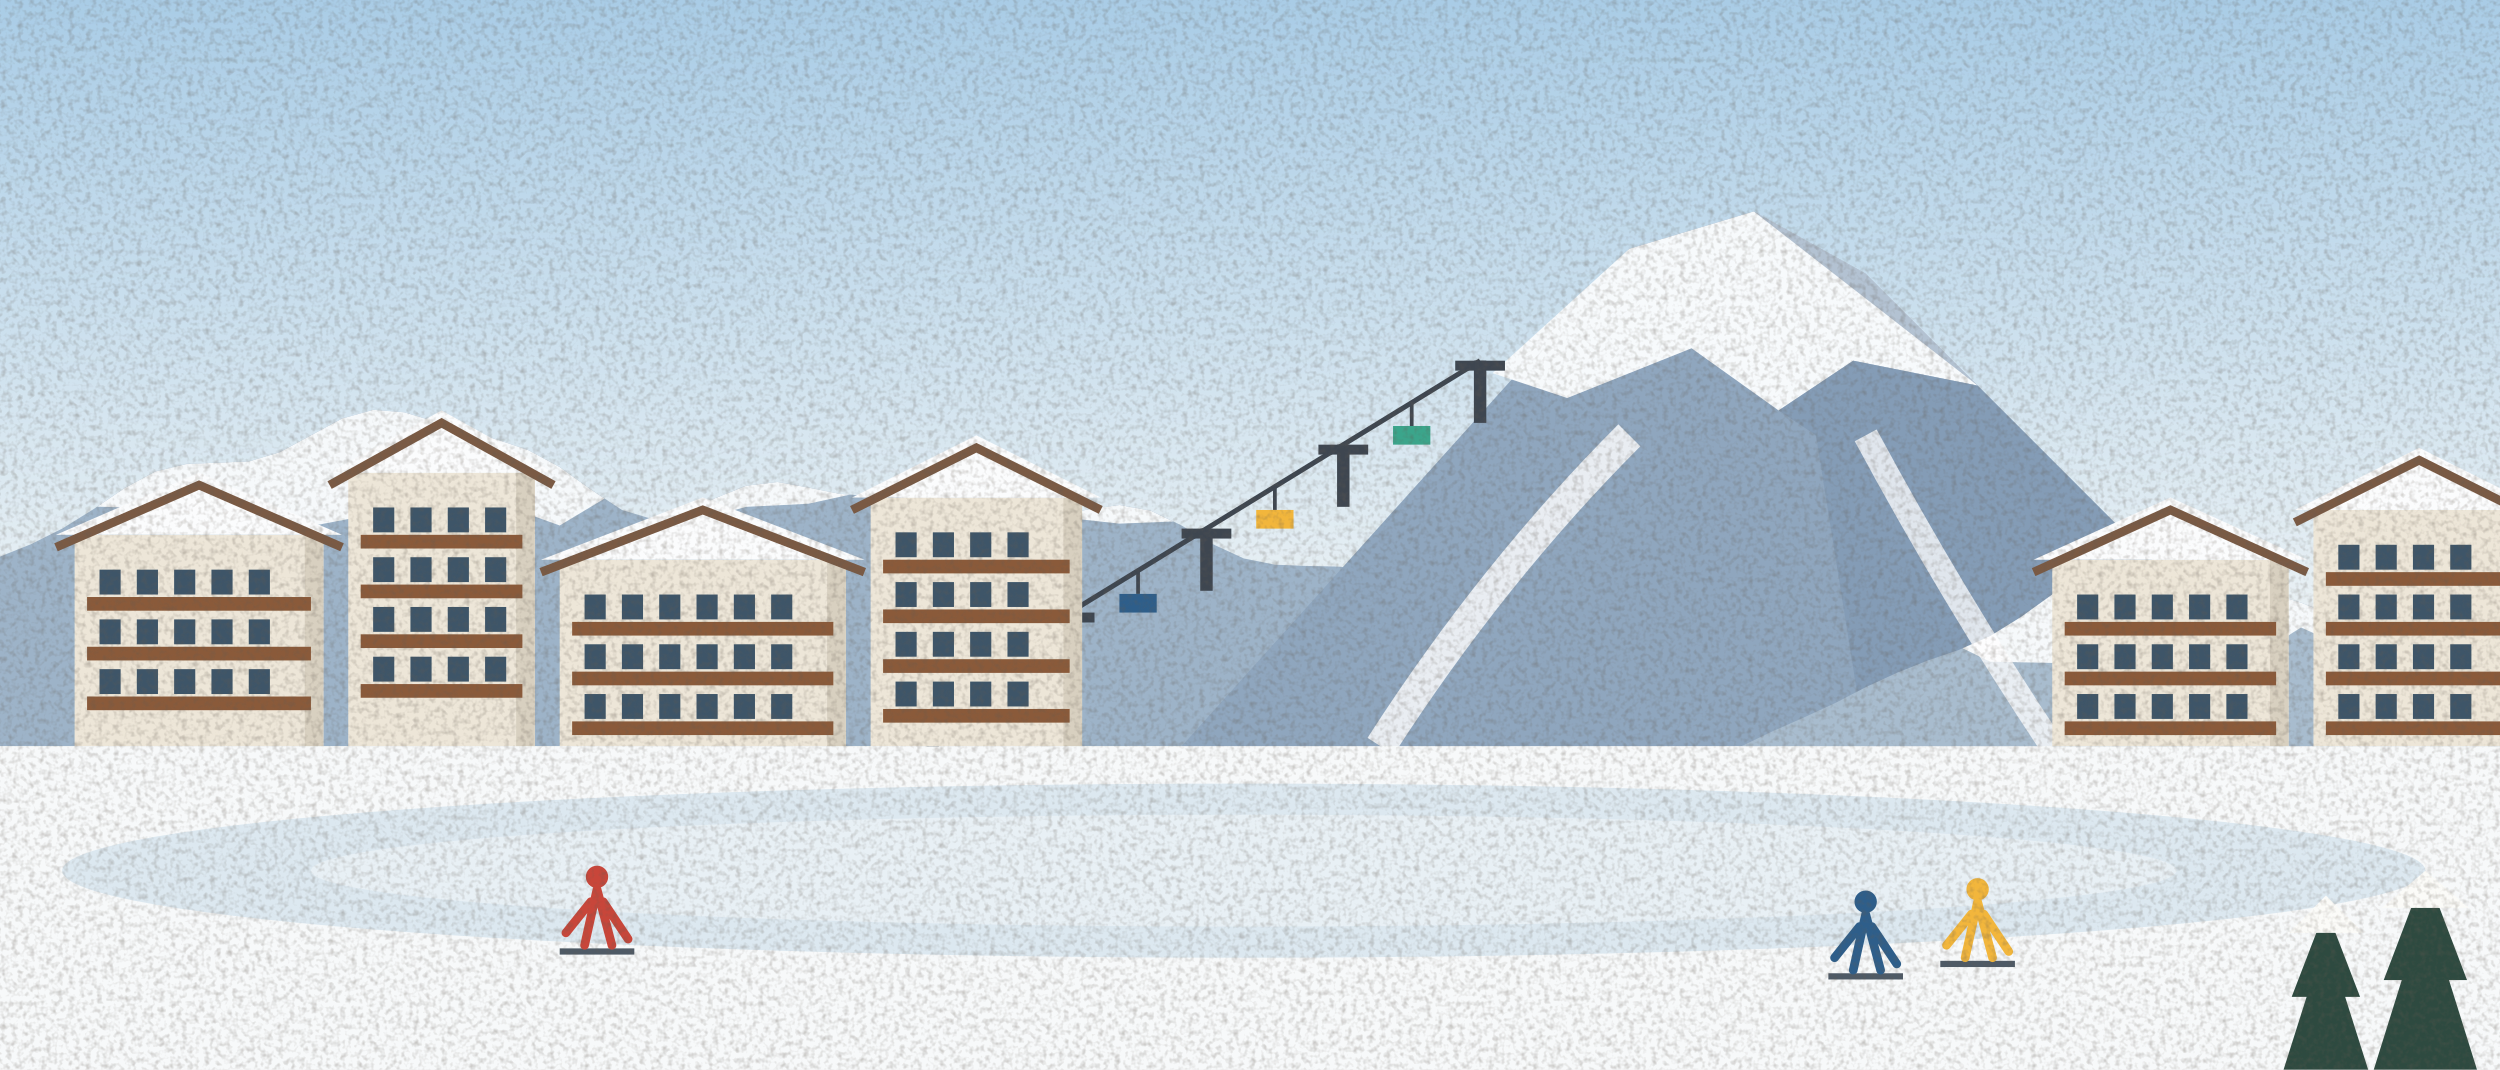
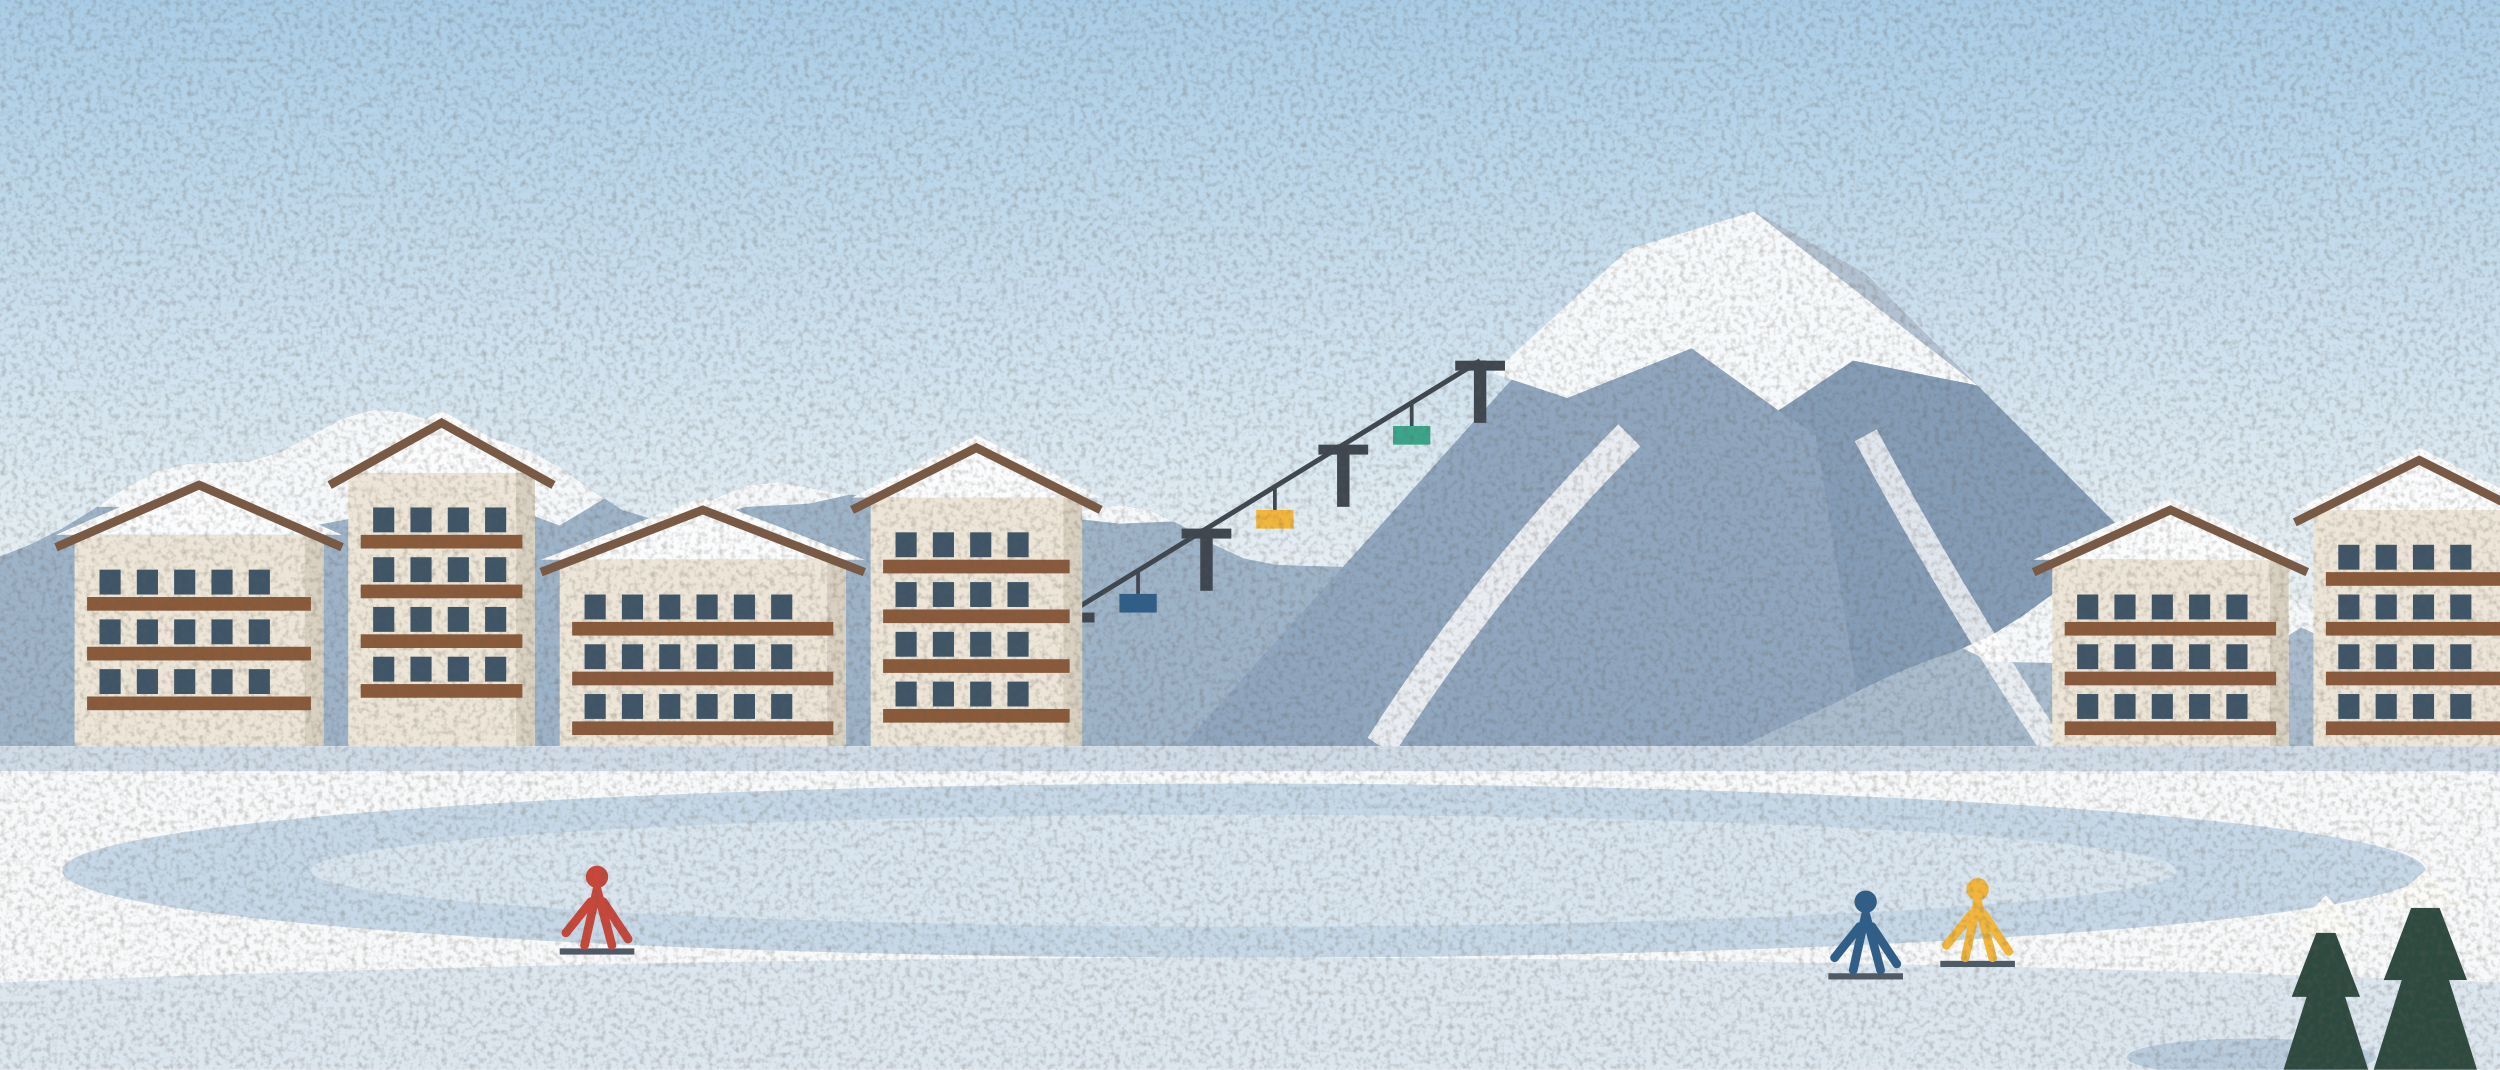
<svg xmlns="http://www.w3.org/2000/svg" viewBox="0 0 402 172" width="402" height="172">
  <defs>
    <linearGradient id="tisky" x1="0" y1="0" x2="0" y2="120" gradientUnits="userSpaceOnUse">
      <stop offset="0" stop-color="#A9CCE6" />
      <stop offset="0.8" stop-color="#E8F0F4" />
      <stop offset="1" stop-color="#F3F2EC" />
    </linearGradient>
    <filter id="tiwob" x="-5%" y="-5%" width="110%" height="120%">
      <feTurbulence type="fractalNoise" baseFrequency="0.012 0.22" numOctaves="2" seed="4" />
      <feDisplacementMap in="SourceGraphic" scale="8" xChannelSelector="R" yChannelSelector="G" />
    </filter>
    <filter id="tigrain" x="0" y="0" width="100%" height="100%">
      <feTurbulence type="fractalNoise" baseFrequency="1.1" numOctaves="2" seed="9" />
      <feColorMatrix values="0 0 0 0 .12  0 0 0 0 .1  0 0 0 0 .08  0 0 0 1.4 -.62" />
    </filter>
    <clipPath id="ticlip">
      <rect width="402" height="172" />
    </clipPath>
  </defs>
  <g clip-path="url(#ticlip)">
    <rect width="402" height="120" fill="url(#tisky)" />
    <path d="M-10 120L-10.0 94.0L-5.0 91.7L0.0 89.5L5.0 87.5L10.0 85.0L15.0 81.9L20.0 78.5L25.0 75.8L30.0 74.6L35.0 74.4L40.0 74.2L45.0 72.7L50.0 70.0L55.0 67.3L60.0 65.9L65.0 66.3L70.0 67.8L75.0 69.3L80.0 70.7L85.0 72.4L90.0 75.1L95.0 78.7L100.0 82.0L105.0 83.5L110.0 82.5L115.0 80.1L120.0 78.1L125.0 77.5L130.0 78.4L135.0 79.4L140.0 79.8L145.0 79.6L150.0 79.6L155.0 80.6L160.0 82.2L165.0 83.2L170.0 83.0L175.0 81.9L180.0 81.2L185.0 82.1L190.0 84.5L195.0 87.5L200.0 89.8L205.0 90.8L210.0 91.0L215.0 91.1L220.0 91.5L225.0 92.0L230.0 92.0L235.0 91.7L240.0 91.7L245.0 92.7L250.0 94.7L255.0 97.4L260.0 100.1L265.0 102.5L270.0 104.8L275.0 107.3L280.0 110.0L285.0 110.0L290.0 110.0L295.0 110.0L300.0 110.0L305.0 110.0L310.0 110.0L315.0 110.0L320.0 110.0L325.0 110.0L330.0 110.0L335.0 110.0L340.0 110.0L345.0 110.0L350.0 110.0L355.0 110.0L360.0 110.0L365.0 110.0L370.0 110.0L375.0 110.0L380.0 110.0L385.0 110.0L390.0 110.0L395.0 110.0L400.0 110.0L405.0 110.0L410.0 110.0L415.0 110.0L420.0 110.0L420 120Z" fill="#9DB3C8" />
    <clipPath id="tis1">
      <path d="M-10 0H420V82L420.0 85.1L410.0 81.5L400.0 82.9L390.0 84.9L380.0 79.9L370.0 78.8L360.0 79.7L350.0 78.7L340.0 81.6L330.0 79.4L320.0 79.2L310.0 80.7L300.0 81.3L290.0 84.7L280.0 78.6L270.0 83.0L260.0 84.9L250.0 83.6L240.0 79.6L230.0 79.6L220.0 81.1L210.0 78.5L200.0 85.3L190.0 83.8L180.0 84.2L170.0 83.1L160.0 85.4L150.0 81.2L140.0 78.8L130.0 81.0L120.0 81.5L110.0 84.2L100.0 78.5L90.0 84.5L80.0 80.9L70.0 78.7L60.0 82.7L50.0 84.6L40.0 82.8L30.0 83.6L20.0 81.6L10.0 81.3L0.0 78.7L-10.0 84.6Z" />
    </clipPath>
    <path d="M-10 120L-10.0 94.0L-5.0 91.7L0.0 89.5L5.0 87.5L10.0 85.0L15.0 81.9L20.0 78.5L25.0 75.8L30.0 74.6L35.0 74.4L40.0 74.2L45.0 72.7L50.0 70.0L55.0 67.3L60.0 65.9L65.0 66.3L70.0 67.8L75.0 69.3L80.0 70.7L85.0 72.4L90.0 75.1L95.0 78.7L100.0 82.0L105.0 83.5L110.0 82.5L115.0 80.1L120.0 78.1L125.0 77.5L130.0 78.4L135.0 79.4L140.0 79.8L145.0 79.6L150.0 79.6L155.0 80.6L160.0 82.2L165.0 83.2L170.0 83.0L175.0 81.9L180.0 81.2L185.0 82.1L190.0 84.5L195.0 87.5L200.0 89.8L205.0 90.8L210.0 91.0L215.0 91.1L220.0 91.5L225.0 92.0L230.0 92.0L235.0 91.7L240.0 91.7L245.0 92.7L250.0 94.7L255.0 97.4L260.0 100.1L265.0 102.5L270.0 104.8L275.0 107.3L280.0 110.0L285.0 110.0L290.0 110.0L295.0 110.0L300.0 110.0L305.0 110.0L310.0 110.0L315.0 110.0L320.0 110.0L325.0 110.0L330.0 110.0L335.0 110.0L340.0 110.0L345.0 110.0L350.0 110.0L355.0 110.0L360.0 110.0L365.0 110.0L370.0 110.0L375.0 110.0L380.0 110.0L385.0 110.0L390.0 110.0L395.0 110.0L400.0 110.0L405.0 110.0L410.0 110.0L415.0 110.0L420.0 110.0L420 120Z" fill="#F6F9FB" clip-path="url(#tis1)" />
    <path d="M190 120L262 40L282 34L300 44L376 120Z" fill="#8FA6BE" />
    <path d="M262 40L282 34L300 44L318 62L298 58L286 66L272 56L252 64L240 60Z" fill="#F7FAFC" />
    <path d="M282 34L300 44L376 120H300L292 70L286 66L298 58L318 62Z" fill="#7C94AE" opacity=".55" />
    <path d="M280 120L280.0 120.0L285.0 117.6L290.0 115.4L295.0 113.1L300.0 110.5L305.0 108.2L310.0 106.2L315.0 104.5L320.0 102.3L325.0 99.2L330.0 95.6L335.0 92.5L340.0 91.1L345.0 91.3L350.0 92.4L355.0 93.6L360.0 94.4L365.0 95.4L370.0 96.9L375.0 98.9L380.0 100.6L385.0 101.7L390.0 102.5L395.0 103.7L400.0 106.0L405.0 109.2L410.0 112.8L415.0 116.4L420.0 120.0L420 120Z" fill="#A8BCCE" />
    <clipPath id="tis2">
      <path d="M280 0H420V104L420.0 105.3L410.0 107.2L400.0 103.5L390.0 104.3L380.0 105.4L370.0 100.9L360.0 107.2L350.0 103.2L340.0 107.4L330.0 106.6L320.0 106.4L310.0 101.5L300.0 103.7L290.0 103.9L280.0 102.7Z" />
    </clipPath>
    <path d="M280 120L280.0 120.0L285.0 117.6L290.0 115.4L295.0 113.1L300.0 110.5L305.0 108.2L310.0 106.2L315.0 104.5L320.0 102.3L325.0 99.2L330.0 95.6L335.0 92.5L340.0 91.1L345.0 91.3L350.0 92.4L355.0 93.6L360.0 94.4L365.0 95.4L370.0 96.9L375.0 98.9L380.0 100.6L385.0 101.7L390.0 102.5L395.0 103.7L400.0 106.0L405.0 109.2L410.0 112.8L415.0 116.4L420.0 120.0L420 120Z" fill="#F6F9FB" clip-path="url(#tis2)" />
    <path d="M222 120Q240 92 262 70" stroke="#FFFFFF" stroke-width="5" fill="none" opacity=".8" />
    <path d="M330 120Q314 96 300 70" stroke="#FFFFFF" stroke-width="4" fill="none" opacity=".75" />
    <path d="M150 112L238 58" stroke="#3E4650" stroke-width=".8" />
    <rect x="149.0" y="112.0" width="2.0" height="10.0" fill="#3E4650" />
    <rect x="146.0" y="112.0" width="8.0" height="1.6" fill="#3E4650" />
    <rect x="171.0" y="98.5" width="2.0" height="10.0" fill="#3E4650" />
    <rect x="168.0" y="98.5" width="8.0" height="1.6" fill="#3E4650" />
    <rect x="193.0" y="85.0" width="2.0" height="10.0" fill="#3E4650" />
    <rect x="190.0" y="85.0" width="8.0" height="1.6" fill="#3E4650" />
    <rect x="215.0" y="71.5" width="2.0" height="10.0" fill="#3E4650" />
    <rect x="212.0" y="71.5" width="8.0" height="1.6" fill="#3E4650" />
    <rect x="237.0" y="58.0" width="2.0" height="10.0" fill="#3E4650" />
    <rect x="234.0" y="58.0" width="8.0" height="1.6" fill="#3E4650" />
    <path d="M161 105.0V109.0" stroke="#3E4650" stroke-width=".6" />
    <rect x="158.0" y="109.0" width="6.0" height="3.0" fill="#C8463A" />
    <path d="M183 91.5V95.5" stroke="#3E4650" stroke-width=".6" />
    <rect x="180.0" y="95.5" width="6.0" height="3.0" fill="#2E5E8A" />
    <path d="M205 78.0V82.0" stroke="#3E4650" stroke-width=".6" />
    <rect x="202.0" y="82.0" width="6.0" height="3.0" fill="#F2B63C" />
    <path d="M227 64.5V68.5" stroke="#3E4650" stroke-width=".6" />
    <rect x="224.0" y="68.5" width="6.0" height="3.0" fill="#3BA58B" />
    <rect x="12.0" y="86.0" width="40.0" height="34.0" fill="#EDE6D8" />
    <rect x="49.0" y="86.0" width="3.0" height="34.0" fill="#D8D0C0" />
    <path d="M9 86L32.0 76L55 86Z" fill="#FBFCFD" />
    <path d="M9 88L32.0 78L55 88" stroke="#7A5A44" stroke-width="1.4" fill="none" />
    <rect x="14.0" y="96.0" width="36.0" height="2.2" fill="#8A5A3A" />
    <rect x="16.0" y="91.6" width="3.4" height="4.0" fill="#3E5568" />
    <rect x="22.0" y="91.6" width="3.4" height="4.0" fill="#3E5568" />
    <rect x="28.0" y="91.6" width="3.4" height="4.0" fill="#3E5568" />
    <rect x="34.0" y="91.6" width="3.4" height="4.0" fill="#3E5568" />
    <rect x="40.0" y="91.6" width="3.4" height="4.0" fill="#3E5568" />
    <rect x="14.0" y="104.0" width="36.0" height="2.2" fill="#8A5A3A" />
    <rect x="16.0" y="99.6" width="3.4" height="4.0" fill="#3E5568" />
    <rect x="22.0" y="99.6" width="3.4" height="4.0" fill="#3E5568" />
    <rect x="28.0" y="99.6" width="3.4" height="4.0" fill="#3E5568" />
    <rect x="34.0" y="99.6" width="3.4" height="4.0" fill="#3E5568" />
    <rect x="40.0" y="99.6" width="3.4" height="4.0" fill="#3E5568" />
    <rect x="14.0" y="112.0" width="36.0" height="2.2" fill="#8A5A3A" />
    <rect x="16.0" y="107.6" width="3.4" height="4.0" fill="#3E5568" />
    <rect x="22.0" y="107.6" width="3.4" height="4.0" fill="#3E5568" />
    <rect x="28.0" y="107.6" width="3.4" height="4.0" fill="#3E5568" />
    <rect x="34.0" y="107.6" width="3.4" height="4.0" fill="#3E5568" />
    <rect x="40.0" y="107.6" width="3.4" height="4.0" fill="#3E5568" />
    <rect x="56.0" y="76.0" width="30.0" height="44.0" fill="#EDE6D8" />
    <rect x="83.0" y="76.0" width="3.0" height="44.0" fill="#D8D0C0" />
    <path d="M53 76L71.0 66L89 76Z" fill="#FBFCFD" />
    <path d="M53 78L71.0 68L89 78" stroke="#7A5A44" stroke-width="1.4" fill="none" />
    <rect x="58.0" y="86.0" width="26.0" height="2.2" fill="#8A5A3A" />
    <rect x="60.0" y="81.6" width="3.4" height="4.0" fill="#3E5568" />
    <rect x="66.0" y="81.6" width="3.4" height="4.0" fill="#3E5568" />
    <rect x="72.0" y="81.6" width="3.4" height="4.0" fill="#3E5568" />
    <rect x="78.0" y="81.6" width="3.4" height="4.0" fill="#3E5568" />
    <rect x="58.0" y="94.0" width="26.0" height="2.2" fill="#8A5A3A" />
    <rect x="60.0" y="89.6" width="3.4" height="4.0" fill="#3E5568" />
    <rect x="66.0" y="89.6" width="3.4" height="4.0" fill="#3E5568" />
    <rect x="72.0" y="89.6" width="3.4" height="4.0" fill="#3E5568" />
    <rect x="78.0" y="89.6" width="3.4" height="4.0" fill="#3E5568" />
    <rect x="58.0" y="102.0" width="26.0" height="2.2" fill="#8A5A3A" />
    <rect x="60.0" y="97.6" width="3.4" height="4.0" fill="#3E5568" />
    <rect x="66.0" y="97.6" width="3.4" height="4.0" fill="#3E5568" />
    <rect x="72.0" y="97.6" width="3.4" height="4.0" fill="#3E5568" />
    <rect x="78.0" y="97.6" width="3.4" height="4.0" fill="#3E5568" />
    <rect x="58.0" y="110.0" width="26.0" height="2.2" fill="#8A5A3A" />
    <rect x="60.0" y="105.6" width="3.4" height="4.0" fill="#3E5568" />
    <rect x="66.0" y="105.6" width="3.4" height="4.0" fill="#3E5568" />
    <rect x="72.0" y="105.6" width="3.4" height="4.0" fill="#3E5568" />
    <rect x="78.0" y="105.6" width="3.4" height="4.0" fill="#3E5568" />
    <rect x="90.0" y="90.0" width="46.0" height="30.0" fill="#EDE6D8" />
    <rect x="133.0" y="90.0" width="3.0" height="30.0" fill="#D8D0C0" />
    <path d="M87 90L113.0 80L139 90Z" fill="#FBFCFD" />
    <path d="M87 92L113.0 82L139 92" stroke="#7A5A44" stroke-width="1.4" fill="none" />
    <rect x="92.0" y="100.0" width="42.0" height="2.2" fill="#8A5A3A" />
    <rect x="94.0" y="95.6" width="3.4" height="4.0" fill="#3E5568" />
    <rect x="100.0" y="95.6" width="3.4" height="4.0" fill="#3E5568" />
    <rect x="106.0" y="95.6" width="3.4" height="4.0" fill="#3E5568" />
    <rect x="112.0" y="95.6" width="3.4" height="4.0" fill="#3E5568" />
    <rect x="118.0" y="95.6" width="3.4" height="4.0" fill="#3E5568" />
    <rect x="124.0" y="95.6" width="3.4" height="4.0" fill="#3E5568" />
    <rect x="92.0" y="108.0" width="42.0" height="2.2" fill="#8A5A3A" />
    <rect x="94.0" y="103.6" width="3.4" height="4.0" fill="#3E5568" />
    <rect x="100.0" y="103.6" width="3.4" height="4.0" fill="#3E5568" />
    <rect x="106.0" y="103.6" width="3.4" height="4.0" fill="#3E5568" />
    <rect x="112.0" y="103.6" width="3.4" height="4.0" fill="#3E5568" />
    <rect x="118.0" y="103.6" width="3.4" height="4.0" fill="#3E5568" />
    <rect x="124.0" y="103.6" width="3.4" height="4.0" fill="#3E5568" />
    <rect x="92.0" y="116.0" width="42.0" height="2.2" fill="#8A5A3A" />
    <rect x="94.0" y="111.6" width="3.4" height="4.0" fill="#3E5568" />
    <rect x="100.0" y="111.6" width="3.4" height="4.0" fill="#3E5568" />
    <rect x="106.0" y="111.6" width="3.4" height="4.0" fill="#3E5568" />
    <rect x="112.0" y="111.6" width="3.4" height="4.0" fill="#3E5568" />
    <rect x="118.0" y="111.6" width="3.4" height="4.0" fill="#3E5568" />
    <rect x="124.0" y="111.6" width="3.4" height="4.0" fill="#3E5568" />
    <rect x="140.0" y="80.0" width="34.0" height="40.0" fill="#EDE6D8" />
    <rect x="171.0" y="80.0" width="3.0" height="40.0" fill="#D8D0C0" />
    <path d="M137 80L157.0 70L177 80Z" fill="#FBFCFD" />
    <path d="M137 82L157.0 72L177 82" stroke="#7A5A44" stroke-width="1.4" fill="none" />
    <rect x="142.0" y="90.0" width="30.0" height="2.2" fill="#8A5A3A" />
    <rect x="144.0" y="85.6" width="3.4" height="4.0" fill="#3E5568" />
    <rect x="150.0" y="85.6" width="3.4" height="4.0" fill="#3E5568" />
    <rect x="156.0" y="85.6" width="3.4" height="4.0" fill="#3E5568" />
    <rect x="162.0" y="85.6" width="3.4" height="4.0" fill="#3E5568" />
    <rect x="142.0" y="98.0" width="30.0" height="2.2" fill="#8A5A3A" />
    <rect x="144.0" y="93.6" width="3.4" height="4.0" fill="#3E5568" />
    <rect x="150.0" y="93.6" width="3.4" height="4.0" fill="#3E5568" />
    <rect x="156.0" y="93.6" width="3.4" height="4.0" fill="#3E5568" />
    <rect x="162.0" y="93.6" width="3.4" height="4.0" fill="#3E5568" />
    <rect x="142.0" y="106.0" width="30.0" height="2.2" fill="#8A5A3A" />
    <rect x="144.0" y="101.6" width="3.4" height="4.0" fill="#3E5568" />
    <rect x="150.0" y="101.6" width="3.4" height="4.0" fill="#3E5568" />
    <rect x="156.0" y="101.6" width="3.4" height="4.0" fill="#3E5568" />
    <rect x="162.0" y="101.6" width="3.4" height="4.0" fill="#3E5568" />
    <rect x="142.0" y="114.0" width="30.0" height="2.2" fill="#8A5A3A" />
    <rect x="144.0" y="109.6" width="3.4" height="4.0" fill="#3E5568" />
    <rect x="150.0" y="109.6" width="3.4" height="4.0" fill="#3E5568" />
    <rect x="156.0" y="109.6" width="3.4" height="4.0" fill="#3E5568" />
    <rect x="162.0" y="109.6" width="3.4" height="4.0" fill="#3E5568" />
    <rect x="330.0" y="90.0" width="38.0" height="30.0" fill="#EDE6D8" />
    <rect x="365.0" y="90.0" width="3.0" height="30.0" fill="#D8D0C0" />
    <path d="M327 90L349.0 80L371 90Z" fill="#FBFCFD" />
    <path d="M327 92L349.0 82L371 92" stroke="#7A5A44" stroke-width="1.4" fill="none" />
    <rect x="332.0" y="100.0" width="34.0" height="2.2" fill="#8A5A3A" />
    <rect x="334.0" y="95.6" width="3.4" height="4.0" fill="#3E5568" />
    <rect x="340.0" y="95.6" width="3.4" height="4.0" fill="#3E5568" />
    <rect x="346.0" y="95.6" width="3.4" height="4.0" fill="#3E5568" />
    <rect x="352.0" y="95.6" width="3.4" height="4.0" fill="#3E5568" />
    <rect x="358.0" y="95.6" width="3.4" height="4.0" fill="#3E5568" />
    <rect x="332.0" y="108.0" width="34.0" height="2.2" fill="#8A5A3A" />
    <rect x="334.0" y="103.6" width="3.4" height="4.0" fill="#3E5568" />
    <rect x="340.0" y="103.6" width="3.4" height="4.0" fill="#3E5568" />
    <rect x="346.0" y="103.6" width="3.4" height="4.0" fill="#3E5568" />
    <rect x="352.0" y="103.6" width="3.4" height="4.0" fill="#3E5568" />
    <rect x="358.0" y="103.6" width="3.4" height="4.0" fill="#3E5568" />
    <rect x="332.0" y="116.0" width="34.0" height="2.2" fill="#8A5A3A" />
    <rect x="334.0" y="111.6" width="3.4" height="4.0" fill="#3E5568" />
    <rect x="340.0" y="111.6" width="3.4" height="4.0" fill="#3E5568" />
    <rect x="346.0" y="111.6" width="3.4" height="4.0" fill="#3E5568" />
    <rect x="352.0" y="111.6" width="3.4" height="4.0" fill="#3E5568" />
    <rect x="358.0" y="111.6" width="3.4" height="4.0" fill="#3E5568" />
    <rect x="372.0" y="82.0" width="34.0" height="38.0" fill="#EDE6D8" />
    <rect x="403.0" y="82.0" width="3.0" height="38.0" fill="#D8D0C0" />
    <path d="M369 82L389.0 72L409 82Z" fill="#FBFCFD" />
    <path d="M369 84L389.0 74L409 84" stroke="#7A5A44" stroke-width="1.4" fill="none" />
    <rect x="374.0" y="92.0" width="30.0" height="2.2" fill="#8A5A3A" />
    <rect x="376.0" y="87.6" width="3.4" height="4.0" fill="#3E5568" />
    <rect x="382.0" y="87.6" width="3.4" height="4.0" fill="#3E5568" />
    <rect x="388.0" y="87.6" width="3.4" height="4.0" fill="#3E5568" />
    <rect x="394.0" y="87.6" width="3.4" height="4.0" fill="#3E5568" />
    <rect x="374.0" y="100.0" width="30.0" height="2.2" fill="#8A5A3A" />
    <rect x="376.0" y="95.6" width="3.4" height="4.0" fill="#3E5568" />
    <rect x="382.0" y="95.6" width="3.4" height="4.0" fill="#3E5568" />
    <rect x="388.0" y="95.6" width="3.4" height="4.0" fill="#3E5568" />
    <rect x="394.0" y="95.6" width="3.4" height="4.0" fill="#3E5568" />
    <rect x="374.0" y="108.0" width="30.0" height="2.2" fill="#8A5A3A" />
    <rect x="376.0" y="103.6" width="3.4" height="4.0" fill="#3E5568" />
    <rect x="382.0" y="103.6" width="3.4" height="4.0" fill="#3E5568" />
    <rect x="388.0" y="103.6" width="3.4" height="4.0" fill="#3E5568" />
    <rect x="394.0" y="103.6" width="3.4" height="4.0" fill="#3E5568" />
    <rect x="374.0" y="116.0" width="30.0" height="2.2" fill="#8A5A3A" />
    <rect x="376.0" y="111.6" width="3.4" height="4.0" fill="#3E5568" />
    <rect x="382.0" y="111.6" width="3.4" height="4.0" fill="#3E5568" />
    <rect x="388.0" y="111.6" width="3.4" height="4.0" fill="#3E5568" />
    <rect x="394.0" y="111.6" width="3.4" height="4.0" fill="#3E5568" />
    <path d="M0 120H402V172H0Z" fill="#F7F9FA" />
-     <ellipse cx="200" cy="140" rx="190" ry="14" fill="#DCE8F0" />
-     <ellipse cx="200" cy="140" rx="150" ry="9" fill="#E8F0F5" />
+     <ellipse cx="200" cy="140" rx="190" ry="14" fill="#C6D8E7" />
+     <ellipse cx="200" cy="140" rx="150" ry="9" fill="#D8E5EF" />
+     <rect x="0.0" y="120.0" width="402.0" height="4.0" fill="#CFDCE8" />
+     <path d="M0 172V158Q200 150 402 158V172Z" fill="#DCE6EF" />
    <path d="M90 153H102" stroke="#4E5A66" stroke-width="1" />
    <path d="M96 143L94 152M96 143L98.4 152M95 145L91 150M97 145L101 151" stroke="#C8463A" stroke-width="1.4" stroke-linecap="round" />
    <circle cx="96" cy="141" r="1.8" fill="#C8463A" />
    <path d="M294 157H306" stroke="#4E5A66" stroke-width="1" />
    <path d="M300 147L298 156M300 147L302.4 156M299 149L295 154M301 149L305 155" stroke="#2E5E8A" stroke-width="1.4" stroke-linecap="round" />
    <circle cx="300" cy="145" r="1.8" fill="#2E5E8A" />
    <path d="M312 155H324" stroke="#4E5A66" stroke-width="1" />
    <path d="M318 145L316 154M318 145L320.4 154M317 147L313 152M319 147L323 153" stroke="#F2B63C" stroke-width="1.4" stroke-linecap="round" />
    <circle cx="318" cy="143" r="1.8" fill="#F2B63C" />
+     <ellipse cx="362" cy="170" rx="20" ry="3" fill="#B9CCDE" />
    <path d="M374 146L379.5 160.3H377.1L380.8 172H367.2L370.9 160.3H368.5Z" fill="#2E4A40" />
    <path d="M390 140L396.7 157.6H393.8L398.3 172H381.7L386.2 157.6H383.3Z" fill="#2E4A40" />
    <path d="M368 150L374 144L380 150ZM383 146L390 140L397 146Z" fill="#FBFBF8" />
    <rect width="402" height="172" filter="url(#tigrain)" opacity="0.5" />
  </g>
</svg>
